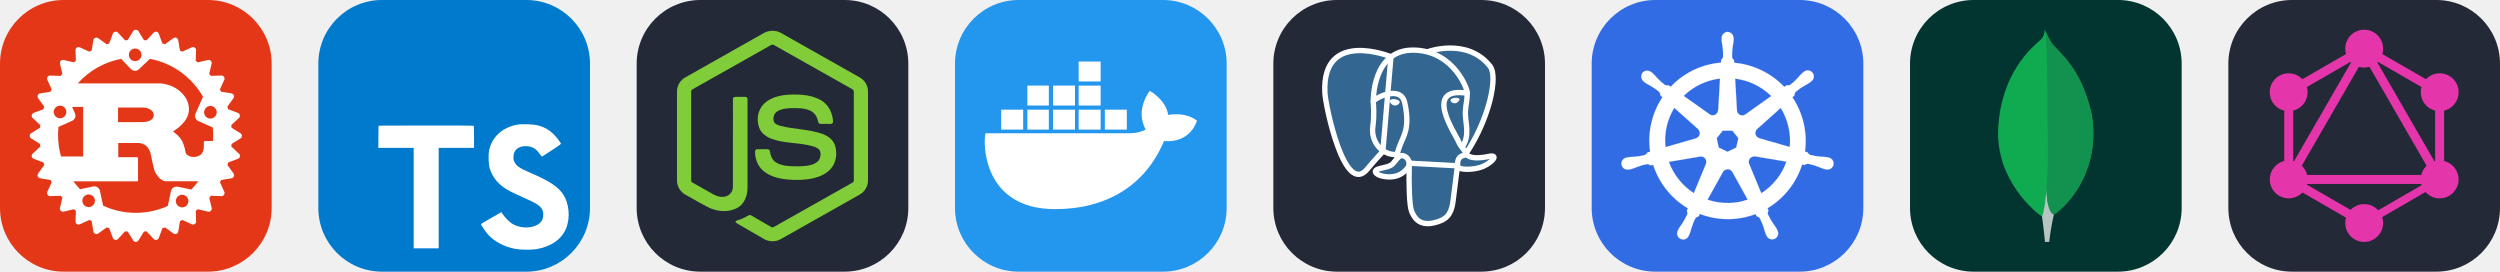
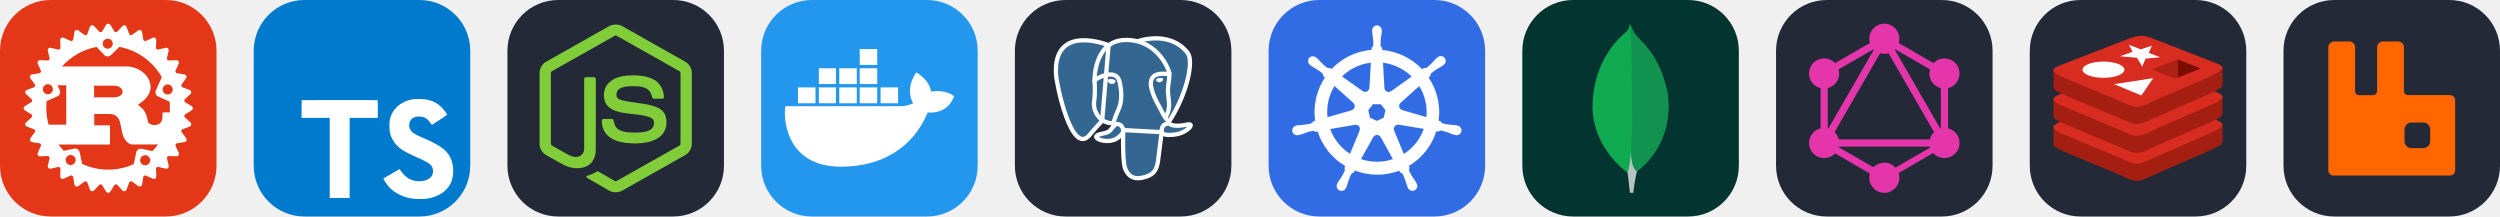
- <svg xmlns="http://www.w3.org/2000/svg" width="441.75" height="48" viewBox="0 0 2356 256" fill="none" version="1.1">
+ <svg xmlns="http://www.w3.org/2000/svg" width="554.25" height="48" viewBox="0 0 2956 256" fill="none" version="1.1">
  <g transform="translate(0, 0)">
    <svg width="256" height="256" fill="none" viewBox="0 0 256 256">
      <rect width="256" height="256" fill="#E43717" rx="60" />
      <path fill="#fff" d="M226.574 125.551L218.184 120.353C218.113 119.535 218.033 118.719 217.945 117.907L225.169 111.18C225.903 110.496 226.232 109.483 226.033 108.504C225.84 107.52 225.15 106.71 224.212 106.364L214.98 102.924C214.749 102.125 214.506 101.332 214.258 100.535L220.011 92.547C220.598 91.734 220.718 90.678 220.336 89.757C219.953 88.834 219.118 88.172 218.138 88.01L208.409 86.427C208.031 85.69 207.637 84.964 207.239 84.249L211.33 75.267C211.748 74.353 211.662 73.298 211.104 72.457C210.548 71.624 209.606 71.137 208.6 71.175L198.719 71.519C198.209 70.881 197.689 70.248 197.159 69.627L199.434 60.014C199.663 59.038 199.375 58.008 198.664 57.301C197.958 56.594 196.934 56.301 195.949 56.531L186.336 58.805C185.713 58.277 185.08 57.755 184.44 57.245L184.786 47.365C184.824 46.365 184.336 45.416 183.503 44.861C182.668 44.303 181.611 44.219 180.693 44.634L171.729 48.724C171.005 48.326 170.279 47.933 169.551 47.552L167.964 37.825C167.804 36.839 167.142 36.002 166.217 35.627C165.294 35.243 164.23 35.367 163.427 35.952L155.438 41.704C154.65 41.454 153.859 41.213 153.068 40.984L149.627 31.753C149.277 30.813 148.467 30.123 147.487 29.928C146.504 29.735 145.499 30.062 144.811 30.792L138.083 38.016C137.271 37.926 136.453 37.844 135.637 37.777L130.438 29.368C129.912 28.518 128.981 28 127.972 28C126.963 28 126.042 28.518 125.526 29.368L120.327 37.777C119.509 37.844 118.691 37.926 117.881 38.016L111.153 30.792C110.471 30.062 109.458 29.735 108.477 29.928C107.493 30.125 106.682 30.813 106.336 31.753L102.896 40.984C102.097 41.213 101.306 41.456 100.526 41.704L92.537 35.952C91.725 35.365 90.666 35.241 89.746 35.627C88.823 36.009 88.16 36.846 87.999 37.825L86.413 47.552C85.679 47.933 84.953 48.324 84.234 48.724L75.27 44.634C74.359 44.217 73.302 44.303 72.461 44.861C71.627 45.416 71.14 46.365 71.178 47.365L71.522 57.245C70.884 57.755 70.251 58.277 69.626 58.805L60.012 56.531C59.036 56.303 58.005 56.594 57.298 57.301C56.587 58.01 56.299 59.032 56.528 60.014L58.783 69.627C58.258 70.25 57.738 70.881 57.227 71.519L47.346 71.175C46.35 71.147 45.397 71.624 44.842 72.457C44.284 73.287 44.2 74.349 44.615 75.267L48.705 84.249C48.307 84.969 47.914 85.695 47.533 86.427L37.805 88.01C36.817 88.17 35.983 88.832 35.607 89.757C35.225 90.683 35.349 91.744 35.932 92.547L41.685 100.535C41.434 101.324 41.192 102.117 40.962 102.924L31.731 106.364C30.794 106.714 30.104 107.524 29.909 108.504C29.714 109.487 30.041 110.492 30.773 111.18L37.998 117.907C37.908 118.719 37.828 119.537 37.759 120.353L29.369 125.551C28.518 126.077 28 127.005 28 128.016C28 129.027 28.518 129.947 29.369 130.463L37.759 135.661C37.828 136.479 37.908 137.295 37.998 138.107L30.773 144.834C30.041 145.516 29.714 146.529 29.909 147.509C30.104 148.494 30.794 149.302 31.731 149.65L40.962 153.09C41.192 153.889 41.434 154.682 41.685 155.479L35.932 163.467C35.347 164.281 35.223 165.338 35.607 166.257C35.991 167.184 36.826 167.845 37.824 168.004L47.553 169.586C47.933 170.324 48.323 171.05 48.724 171.765L44.634 180.728C44.217 181.639 44.303 182.696 44.861 183.537C45.42 184.372 46.37 184.86 47.365 184.819L57.227 184.474C57.742 185.116 58.26 185.744 58.787 186.369L56.532 195.982C56.303 196.957 56.591 197.97 57.302 198.677C58.007 199.39 59.034 199.674 60.016 199.445L69.63 197.19C70.255 197.721 70.888 198.237 71.526 198.746L71.182 208.626C71.144 209.625 71.631 210.575 72.464 211.129C73.294 211.685 74.357 211.77 75.274 211.353L84.238 207.263C84.96 207.665 85.687 208.054 86.417 208.435L88.003 218.162C88.164 219.152 88.825 219.989 89.75 220.379C90.673 220.763 91.738 220.639 92.541 220.056L100.53 214.304C101.319 214.554 102.112 214.799 102.919 215.028L106.359 224.258C106.709 225.195 107.519 225.889 108.5 226.08C109.482 226.278 110.488 225.95 111.176 225.216L117.904 217.992C118.716 218.086 119.534 218.164 120.35 218.237L125.549 226.626C126.072 227.473 127.003 227.995 127.995 227.995C128.987 227.995 129.926 227.475 130.461 226.626L135.66 218.237C136.478 218.164 137.294 218.086 138.106 217.992L144.834 225.216C145.516 225.95 146.529 226.278 147.51 226.08C148.494 225.887 149.304 225.195 149.65 224.258L153.091 215.028C153.889 214.799 154.683 214.554 155.48 214.304L163.469 220.056C164.281 220.639 165.34 220.763 166.259 220.379C167.184 219.999 167.846 219.16 168.006 218.162L169.593 208.435C170.327 208.054 171.053 207.659 171.772 207.263L180.736 211.353C181.647 211.77 182.704 211.685 183.545 211.129C184.378 210.571 184.864 209.625 184.828 208.626L184.484 198.746C185.122 198.235 185.755 197.721 186.378 197.19L195.991 199.445C196.968 199.674 197.998 199.39 198.706 198.677C199.417 197.968 199.705 196.949 199.476 195.982L197.22 186.369C197.748 185.744 198.268 185.116 198.776 184.474L208.658 184.819C209.653 184.86 210.607 184.372 211.161 183.537C211.72 182.704 211.806 181.643 211.387 180.728L207.297 171.765C207.696 171.041 208.088 170.314 208.467 169.586L218.195 168.004C219.185 167.845 220.018 167.184 220.393 166.257C220.775 165.334 220.655 164.27 220.068 163.467L214.315 155.479C214.564 154.689 214.806 153.896 215.038 153.09L224.269 149.65C225.208 149.298 225.899 148.49 226.091 147.509C226.289 146.527 225.961 145.522 225.227 144.834L218.002 138.107C218.09 137.295 218.17 136.477 218.241 135.661L226.632 130.463C227.482 129.939 228 129.008 228 128.016C228 127.025 227.484 126.086 226.633 125.551H226.574ZM170.382 195.306C167.171 194.614 165.145 191.445 165.833 188.235C166.519 185.024 169.675 182.979 172.886 183.667C176.097 184.353 178.142 187.527 177.454 190.738C176.766 193.949 173.612 195.994 170.401 195.306H170.382ZM167.534 176.004C164.61 175.377 161.724 177.238 161.112 180.17L158.131 194.082C148.937 198.249 138.635 200.58 127.932 200.58C116.923 200.58 106.526 198.153 97.16 193.796L94.179 179.883C93.552 176.959 90.681 175.086 87.757 175.717L75.467 178.354C73.193 176.004 71.071 173.5 69.121 170.863H128.945C129.622 170.863 130.073 170.741 130.073 170.125V148.912C130.073 148.297 129.622 148.175 128.945 148.175H111.457V134.778H130.359C132.085 134.778 139.591 135.271 141.98 144.868C142.731 147.811 144.388 157.405 145.516 160.482C146.64 163.922 151.212 170.802 156.086 170.802H185.902C186.24 170.802 186.601 170.763 186.982 170.695C184.917 173.504 182.643 176.16 180.216 178.645L167.639 175.95L167.534 176.004ZM84.775 195.019C81.564 195.711 78.41 193.666 77.722 190.451C77.036 187.241 79.076 184.068 82.29 183.38C85.501 182.694 88.655 184.739 89.343 187.948C90.029 191.159 87.988 194.331 84.775 195.019ZM62.031 103.096C63.361 106.096 62.008 109.613 59.011 110.95C56.01 112.282 52.512 110.928 51.175 107.931C49.837 104.934 51.197 101.414 54.194 100.076C57.195 98.746 60.693 100.099 62.031 103.096ZM55.054 119.608L67.86 113.913C70.593 112.699 71.836 109.498 70.612 106.765L67.975 100.803H78.334V147.433H57.501C55.687 141.05 54.71 134.323 54.71 127.367C54.71 124.71 54.854 122.092 55.129 119.512L55.054 119.608ZM111.247 115.078V101.319H135.902C137.177 101.319 144.904 102.792 144.904 108.562C144.904 113.358 138.979 115.078 134.106 115.078H111.17H111.247ZM200.886 127.462C200.886 129.289 200.819 131.093 200.686 132.89H193.174C192.423 132.89 192.121 133.383 192.121 134.118V137.558C192.121 145.661 187.553 147.439 183.539 147.878C179.717 148.308 175.493 146.281 174.977 143.941C172.721 131.271 168.975 128.576 163.05 123.875C170.409 119.212 178.054 112.313 178.054 103.044C178.054 93.088 171.231 86.819 166.586 83.742C160.05 79.442 152.825 78.582 150.875 78.582H73.277C83.808 66.849 98.124 58.516 114.178 55.458L123.334 65.052C125.398 67.212 128.819 67.307 130.998 65.228L141.242 55.443C162.649 59.437 180.806 72.777 191.318 91.18L184.304 107.004C183.094 109.737 184.329 112.948 187.056 114.152L200.55 120.152C200.783 122.541 200.905 124.968 200.905 127.414L200.886 127.462ZM123.288 47.388C125.658 45.114 129.423 45.209 131.678 47.581C133.934 49.951 133.857 53.715 131.481 55.99C129.111 58.264 125.346 58.168 123.091 55.795C120.836 53.425 120.912 49.66 123.288 47.386V47.388ZM192.859 103.383C194.187 100.382 197.694 99.025 200.695 100.363C203.696 101.693 205.053 105.217 203.715 108.218C202.387 111.218 198.879 112.575 195.879 111.237C192.878 109.907 191.521 106.383 192.859 103.383Z" />
    </svg>
  </g>
  <g transform="translate(300, 0)">
    <svg width="256" height="256" fill="none" viewBox="0 0 256 256">
      <rect width="256" height="256" fill="#007ACC" rx="60" />
      <path fill="#fff" d="M56.611 128.849L56.53 139.333H73.19H89.85L89.85 186.673V234.012H101.635H113.419V186.673L113.419 139.333H130.079H146.739V129.052C146.739 123.363 146.618 118.609 146.455 118.487C146.333 118.325 126.056 118.243 101.472 118.284L56.733 118.406L56.611 128.849Z" />
      <path fill="#fff" d="M206.567 118.108C213.068 119.734 218.026 122.619 222.577 127.332C224.934 129.852 228.428 134.444 228.713 135.541C228.794 135.866 217.66 143.343 210.915 147.528C210.671 147.691 209.695 146.634 208.598 145.009C205.307 140.214 201.853 138.141 196.57 137.776C188.809 137.247 183.811 141.311 183.852 148.097C183.852 150.088 184.136 151.266 184.949 152.892C186.655 156.427 189.825 158.54 199.781 162.847C218.107 170.731 225.949 175.932 230.826 183.327C236.271 191.576 237.49 204.742 233.792 214.535C229.729 225.181 219.651 232.414 205.469 234.812C201.081 235.584 190.678 235.462 185.965 234.609C175.684 232.78 165.932 227.701 159.918 221.037C157.561 218.436 152.969 211.65 153.254 211.162C153.375 211 154.432 210.35 155.61 209.659C156.748 209.009 161.056 206.53 165.119 204.173L172.474 199.906L174.018 202.182C176.172 205.473 180.885 209.984 183.73 211.487C191.897 215.795 203.113 215.185 208.639 210.228C210.996 208.074 211.971 205.839 211.971 202.548C211.971 199.581 211.605 198.281 210.061 196.046C208.07 193.202 204.007 190.804 192.466 185.806C179.26 180.117 173.571 176.582 168.37 170.974C165.363 167.724 162.518 162.522 161.34 158.174C160.365 154.558 160.121 145.496 160.893 141.839C163.615 129.08 173.246 120.181 187.143 117.539C191.654 116.686 202.137 117.011 206.567 118.108Z" />
    </svg>
  </g>
  <g transform="translate(600, 0)">
    <svg width="256" height="256" fill="none" viewBox="0 0 256 256">
      <rect width="256" height="256" fill="#242938" rx="60" />
      <path fill="#81CD39" d="M119.878 31.116C124.797 28.301 131.203 28.288 136.117 31.116C160.839 45.086 185.569 59.033 210.287 73.011C214.937 75.63 218.046 80.804 217.999 86.161V170.206C218.034 175.785 214.617 181.083 209.712 183.642C185.071 197.535 160.442 211.444 135.805 225.337C130.786 228.207 124.251 227.986 119.387 224.88C112 220.598 104.6 216.336 97.212 212.058C95.702 211.158 94 210.442 92.934 208.978C93.877 207.708 95.562 207.55 96.931 206.995C100.014 206.014 102.847 204.44 105.679 202.913C106.396 202.423 107.27 202.611 107.957 203.049C114.274 206.671 120.536 210.399 126.874 213.986C128.226 214.767 129.595 213.73 130.751 213.086C154.931 199.419 179.141 185.805 203.318 172.134C204.214 171.703 204.709 170.752 204.636 169.771C204.653 142.046 204.64 114.317 204.645 86.592C204.747 85.478 204.103 84.455 203.096 83.999C178.541 70.17 153.997 56.321 129.446 42.488C128.575 41.889 127.426 41.888 126.554 42.484C102.002 56.321 77.464 70.183 52.912 84.011C51.909 84.468 51.236 85.475 51.355 86.592C51.36 114.317 51.355 142.046 51.355 169.775C51.268 170.756 51.801 171.687 52.691 172.109C59.242 175.824 65.802 179.513 72.358 183.216C76.052 185.203 80.586 186.385 84.656 184.862C88.246 183.574 90.763 179.909 90.695 176.097C90.729 148.534 90.678 120.967 90.72 93.408C90.631 92.184 91.791 91.173 92.981 91.288C96.129 91.267 99.281 91.246 102.429 91.297C103.743 91.267 104.647 92.585 104.485 93.817C104.472 121.555 104.519 149.293 104.464 177.03C104.472 184.423 101.435 192.467 94.597 196.084C86.174 200.447 75.762 199.522 67.44 195.338C60.236 191.742 53.36 187.498 46.284 183.646C41.366 181.101 37.966 175.782 38.001 170.207V86.161C37.949 80.693 41.182 75.425 45.976 72.844C70.613 58.941 95.246 45.026 119.878 31.116Z" />
      <path fill="#81CD39" d="M141.372 89.335C152.117 88.643 163.62 88.925 173.289 94.219C180.776 98.275 184.926 106.789 185.058 115.106C184.849 116.227 183.676 116.846 182.605 116.769C179.488 116.765 176.369 116.812 173.252 116.748C171.929 116.799 171.161 115.58 170.995 114.411C170.099 110.431 167.928 106.49 164.183 104.57C158.433 101.692 151.767 101.837 145.497 101.897C140.92 102.139 135.998 102.536 132.12 105.227C129.143 107.266 128.239 111.382 129.301 114.697C130.303 117.077 133.05 117.845 135.299 118.553C148.248 121.94 161.97 121.602 174.672 126.059C179.931 127.876 185.075 131.409 186.875 136.915C189.23 144.295 188.198 153.115 182.947 159.039C178.689 163.914 172.488 166.568 166.303 168.009C158.075 169.844 149.536 169.891 141.18 169.076C133.323 168.18 125.146 166.116 119.081 160.763C113.894 156.259 111.361 149.241 111.612 142.469C111.672 141.325 112.811 140.527 113.907 140.621C117.046 140.596 120.186 140.587 123.325 140.626C124.58 140.536 125.509 141.62 125.574 142.802C126.152 146.593 127.577 150.573 130.884 152.82C137.264 156.937 145.271 156.655 152.577 156.77C158.63 156.502 165.425 156.421 170.364 152.42C172.97 150.138 173.742 146.32 173.038 143.036C172.275 140.263 169.374 138.971 166.883 138.126C154.1 134.083 140.224 135.55 127.565 130.977C122.425 129.161 117.455 125.727 115.481 120.447C112.726 112.974 113.988 103.73 119.789 98.006C125.445 92.312 133.609 90.119 141.372 89.335V89.335" />
    </svg>
  </g>
  <g transform="translate(900, 0)">
    <svg width="256" height="256" fill="none" viewBox="0 0 256 256">
      <rect width="256" height="256" fill="#2396ED" rx="60" />
      <path fill="#fff" d="M141.187 122.123H161.904V103.379H141.187V122.123ZM116.525 122.123H137.241V103.379H116.525V122.123ZM92.355 122.123H113.072V103.379H92.355V122.123ZM68.186 122.123H88.409V103.379H68.186V122.123ZM43.523 122.123H64.24V103.379H43.523V122.123ZM68.186 99.433H88.409V80.69H68.186V99.433ZM92.355 99.433H113.072V80.69H92.355V99.433ZM116.525 99.433H137.241V80.69H116.525V99.433ZM116.525 76.744H137.241V58H116.525V76.744ZM228 113.738C228 113.738 219.121 105.352 200.871 108.312C198.898 94.007 183.607 85.622 183.607 85.622C183.607 85.622 169.303 102.886 179.661 122.123C176.702 123.603 171.769 125.576 164.37 125.576H28.726C26.259 134.948 26.259 197.097 94.328 197.097C143.16 197.097 179.661 174.408 196.925 132.974C222.574 134.948 228 113.738 228 113.738Z" />
    </svg>
  </g>
  <g transform="translate(1200, 0)">
    <svg width="256" height="256" fill="none" viewBox="0 0 256 256">
      <rect width="256" height="256" fill="#242938" rx="60" />
      <path fill="#336791" d="M203.48 148.688C183.16 152.878 181.684 145.995 181.684 145.995C203.15 114.143 212.129 73.713 204.38 63.82C183.259 36.82 146.689 49.596 146.077 49.927L145.88 49.962C141.414 49.066 136.873 48.592 132.317 48.548C123.12 48.408 116.145 50.96 110.844 54.975C110.844 54.975 45.608 28.102 48.645 88.774C49.292 101.684 67.138 186.509 88.442 160.845C96.289 151.409 103.812 143.484 103.812 143.484C107.539 145.966 112.018 147.232 116.708 146.775L117.073 146.466C116.966 147.681 117.016 148.905 117.221 150.108C111.737 156.239 113.354 157.315 102.385 159.572C91.29 161.857 97.815 165.928 102.062 166.997C107.223 168.291 119.162 170.119 127.234 158.827L126.91 160.113C129.062 161.836 130.566 171.314 130.313 179.906C130.06 188.499 129.891 194.391 131.579 199.003C133.266 203.616 134.954 213.98 149.368 210.956C161.413 208.376 167.649 201.675 168.528 190.524C169.147 182.592 170.539 183.759 170.638 176.672L171.763 173.311C173.049 162.553 171.973 159.087 179.391 160.704L181.198 160.866C186.662 161.112 193.813 159.987 198.003 158.039C207.038 153.849 212.396 146.845 203.487 148.688H203.48Z" />
      <path stroke="#fff" stroke-linecap="round" stroke-linejoin="round" stroke-width="5.034" d="M146.07 48.596C143.82 49.299 182.38 34.498 204.303 62.504C212.038 72.397 203.073 112.827 181.606 144.678M128.098 153.784C127.536 173.795 128.239 193.946 130.194 198.784C132.148 203.621 136.346 213.198 150.767 210.118C162.812 207.538 167.199 202.538 169.098 191.506L173.548 156.231L128.098 153.784ZM110.816 53.469C110.816 53.469 45.538 26.778 48.575 87.451C49.222 100.36 67.067 185.185 88.372 159.521C96.148 150.148 103.18 142.815 103.18 142.815L110.816 53.469Z" />
      <path stroke="#fff" stroke-linecap="round" stroke-linejoin="bevel" stroke-width="5.034" d="M181.613 144.664C181.613 144.664 183.02 151.555 203.41 147.35C212.319 145.508 206.954 152.511 197.926 156.702C190.515 160.147 173.893 161.026 173.619 156.28C172.916 144.01 182.366 147.737 181.684 144.664C181.065 141.894 176.832 139.18 174.048 132.402C171.608 126.495 140.579 81.144 182.654 87.873C184.201 87.556 171.685 47.795 132.31 47.218C92.935 46.642 94.18 95.628 94.18 95.628" />
      <path stroke="#fff" stroke-linejoin="round" stroke-width="5.034" d="M117.08 148.869C111.596 155 113.213 156.076 102.245 158.333C91.149 160.618 97.674 164.689 101.921 165.758C107.082 167.052 119.021 168.88 127.093 157.58C129.554 154.135 127.079 148.651 123.704 147.259C122.073 146.584 119.893 145.74 117.095 148.876L117.08 148.869Z" />
      <path stroke="#fff" stroke-linecap="round" stroke-linejoin="round" stroke-width="5.034" d="M116.722 148.763C116.159 145.156 117.903 140.874 119.766 135.854C122.565 128.331 129.02 120.807 123.859 96.922C120.013 79.133 94.187 93.216 94.187 95.628C94.187 98.04 95.354 107.863 93.765 119.288C91.677 134.209 103.257 146.823 116.588 145.536" />
      <path fill="#fff" stroke="#fff" stroke-width="1.68" d="M110.577 95.269C110.457 96.092 112.088 98.293 114.205 98.588C116.321 98.884 118.128 97.168 118.248 96.338C118.367 95.509 116.736 94.609 114.62 94.313C112.503 94.018 110.682 94.454 110.577 95.269V95.269Z" />
      <path fill="#fff" stroke="#fff" stroke-width=".837" d="M175.011 93.589C175.123 94.412 173.499 96.612 171.383 96.908C169.266 97.203 167.445 95.487 167.34 94.658C167.234 93.828 168.852 92.928 170.968 92.633C173.084 92.338 174.905 92.773 175.011 93.589Z" />
      <path stroke="#fff" stroke-linecap="round" stroke-linejoin="round" stroke-width="5.034" d="M182.577 87.887C182.928 94.356 181.184 98.75 180.959 105.634C180.636 115.632 185.727 127.079 178.055 138.54" />
    </svg>
  </g>
  <g transform="translate(1500, 0)">
    <svg width="256" height="256" fill="none" viewBox="0 0 256 256">
      <rect width="256" height="256" fill="#326CE5" rx="60" />
      <path fill="#fff" stroke="#fff" stroke-width=".11" d="M128.073 30C124.796 30.23 122.313 33.038 122.484 36.314V37.919C122.637 39.736 122.91 41.536 123.269 43.32C123.792 46.735 123.98 50.193 123.832 53.645C123.507 54.779 122.859 55.803 121.972 56.588L121.844 58.995C118.388 59.285 114.958 59.814 111.579 60.582C97.363 63.79 84.418 71.162 74.426 81.786L72.379 80.335C71.252 80.677 70.04 80.549 69.008 79.994C66.238 77.944 63.675 75.629 61.354 73.082C60.188 71.689 58.943 70.365 57.625 69.115L56.362 68.108C55.236 67.203 53.854 66.683 52.412 66.615C51.551 66.569 50.692 66.728 49.904 67.078C49.117 67.427 48.423 67.959 47.881 68.628C45.952 71.333 46.584 75.079 49.28 77.016L50.458 77.955C51.973 78.963 53.546 79.883 55.168 80.711C58.188 82.392 61.038 84.363 63.684 86.684C64.36 87.649 64.753 88.784 64.818 89.96L66.679 91.667C56.635 106.736 52.514 124.988 55.091 142.915L52.702 143.598C52.079 144.588 51.251 145.433 50.261 146.055C46.928 146.946 43.516 147.509 40.073 147.736C38.246 147.774 36.423 147.916 34.612 148.163L33.102 148.504H32.931C31.883 148.65 30.896 149.083 30.079 149.757C29.263 150.43 28.65 151.316 28.307 152.318C27.965 153.319 27.907 154.396 28.141 155.428C28.374 156.46 28.889 157.407 29.629 158.164C30.375 158.916 31.317 159.447 32.347 159.695C33.378 159.944 34.458 159.901 35.465 159.571H35.576L37.112 159.401C38.844 158.889 40.551 158.257 42.215 157.541C45.415 156.261 48.734 155.279 52.13 154.64C53.308 154.708 54.434 155.109 55.39 155.791L57.95 155.365C63.496 172.576 75.152 187.158 90.716 196.348L89.675 198.524C90.153 199.522 90.332 200.632 90.187 201.732C88.779 204.992 87.055 208.115 85.041 211.05C83.937 212.506 82.917 214.025 81.987 215.598L81.261 217.134C80.735 218.047 80.471 219.088 80.499 220.141C80.527 221.194 80.846 222.219 81.419 223.103C81.993 223.987 82.8 224.695 83.751 225.149C84.702 225.603 85.76 225.785 86.808 225.676C87.858 225.557 88.855 225.15 89.688 224.5C90.521 223.849 91.157 222.98 91.526 221.989L92.234 220.539C92.883 218.832 93.429 217.091 93.873 215.334C95.383 211.605 96.202 207.603 98.267 205.128C98.942 204.494 99.793 204.078 100.708 203.934L101.988 201.604C118.859 208.089 137.528 208.135 154.431 201.732L155.565 203.908C156.726 204.079 157.767 204.719 158.467 205.657C160.071 208.712 161.368 211.912 162.358 215.214C162.809 216.982 163.362 218.723 164.013 220.428L164.721 221.878C165.094 222.865 165.732 223.73 166.565 224.376C167.398 225.023 168.394 225.426 169.443 225.542C170.491 225.658 171.551 225.481 172.505 225.032C173.46 224.583 174.271 223.878 174.85 222.996C175.423 222.109 175.739 221.081 175.763 220.025C175.787 218.969 175.518 217.927 174.986 217.015L174.244 215.479C173.314 213.911 172.294 212.398 171.189 210.948C169.227 208.115 167.537 205.094 166.069 201.929C165.932 201.35 165.913 200.749 166.013 200.163C166.113 199.577 166.329 199.016 166.65 198.515C166.286 197.771 165.969 197.005 165.702 196.22C181.232 186.962 192.837 172.328 198.324 155.092L200.747 155.518C201.617 154.725 202.761 154.307 203.93 154.341C207.317 154.989 210.636 156.047 213.845 157.242C215.509 158.01 217.215 158.658 218.947 159.205C219.357 159.316 219.954 159.409 220.415 159.52H220.526C221.533 159.846 222.611 159.885 223.639 159.634C224.667 159.383 225.605 158.851 226.349 158.099C227.093 157.346 227.614 156.401 227.853 155.37C228.091 154.339 228.039 153.262 227.702 152.259C227.357 151.257 226.741 150.37 225.921 149.698C225.101 149.026 224.111 148.595 223.06 148.453L221.405 148.061C219.594 147.814 217.771 147.671 215.944 147.634C212.497 147.412 209.084 146.849 205.756 145.953C204.732 145.381 203.878 144.528 203.298 143.496L200.994 142.813C203.451 124.894 199.242 106.697 189.168 91.675L191.182 89.815C191.096 88.646 191.48 87.486 192.24 86.59C194.859 84.337 197.701 82.349 200.687 80.651C202.309 79.823 203.881 78.903 205.397 77.895L206.643 76.888C207.56 76.319 208.298 75.501 208.77 74.531C209.242 73.56 209.429 72.475 209.311 71.402C209.192 70.329 208.772 69.311 208.099 68.467C207.426 67.623 206.528 66.987 205.508 66.632C204.49 66.277 203.391 66.218 202.34 66.461C201.29 66.704 200.329 67.239 199.569 68.005L198.307 69.012C196.989 70.263 195.744 71.587 194.578 72.98C192.325 75.557 189.833 77.903 187.128 80.003C186.037 80.447 184.843 80.577 183.681 80.378L181.522 81.914C169.064 68.859 152.28 60.752 134.293 59.131C134.293 58.278 134.182 56.998 134.165 56.597C133.201 55.931 132.527 54.916 132.305 53.764C132.186 50.318 132.404 46.869 132.953 43.465C133.32 41.673 133.576 39.881 133.738 38.064V36.357C133.909 33.08 131.434 30.273 128.149 30.043L128.073 30ZM120.956 74.081L119.25 103.886H119.122C119.036 105.729 117.953 107.299 116.289 108.187C114.625 109.074 112.654 108.81 111.169 107.726L86.722 90.404C94.503 82.761 104.265 77.445 114.906 75.053C116.903 74.627 118.917 74.303 120.939 74.081H120.956ZM135.189 74.081C148.031 75.676 159.985 81.445 169.235 90.498L145.019 107.709C143.526 108.903 141.478 109.142 139.745 108.323C138.013 107.504 136.904 105.763 136.878 103.852L135.189 74.081ZM77.848 101.616L100.204 121.566V121.694C101.595 122.906 102.201 124.792 101.791 126.592C101.382 128.392 99.999 129.817 98.233 130.304V130.389L69.546 138.64C68.126 125.716 71.05 112.686 77.857 101.608L77.848 101.616ZM178.135 101.616C184.927 112.666 187.931 125.628 186.685 138.538L157.955 130.261V130.15C156.163 129.664 154.797 128.239 154.396 126.438C153.995 124.638 154.593 122.769 155.984 121.541L178.169 101.685L178.135 101.616ZM123.49 123.119H132.638L138.227 130.218L136.196 139.093L127.979 143.043L119.744 139.093L117.807 130.218L123.49 123.119ZM152.792 147.335C153.176 147.293 153.646 147.293 153.944 147.335L183.528 152.327C179.261 164.614 170.839 175.11 159.849 182.132L148.415 154.452C148.1 153.709 147.969 152.902 148.032 152.098C148.094 151.294 148.349 150.517 148.775 149.832C149.201 149.147 149.785 148.574 150.478 148.162C151.171 147.75 151.953 147.51 152.758 147.463L152.792 147.335ZM103.105 147.463C104.778 147.489 106.322 148.351 107.235 149.75C108.148 151.15 108.293 152.907 107.636 154.443V154.554L96.271 182.013C85.391 175.042 77.131 164.674 72.737 152.515L102.064 147.54C102.389 147.506 102.721 147.506 103.054 147.54L103.105 147.463ZM127.885 159.409C128.817 159.38 129.739 159.61 130.548 160.074C131.357 160.538 132.022 161.218 132.467 162.037H132.578L147.033 188.122L141.256 189.829C130.624 192.261 119.523 191.689 109.189 188.174L123.695 162.089C124.574 160.553 126.195 159.614 127.962 159.571L127.885 159.409Z" />
    </svg>
  </g>
  <g transform="translate(1800, 0)">
    <svg width="256" height="256" fill="none" viewBox="0 0 256 256">
      <rect width="256" height="256" fill="#023430" rx="60" />
      <path fill="#10AA50" d="M171.173 107.591C160.636 61.11 138.676 48.736 133.074 39.989C130.764 36.135 128.717 32.13 126.949 28C126.653 32.129 126.109 34.731 122.599 37.862C115.552 44.145 85.622 68.535 83.103 121.348C80.756 170.59 119.303 200.953 124.395 204.092C128.311 206.019 133.08 204.133 135.407 202.364C153.988 189.612 179.376 155.614 171.193 107.591" />
      <path fill="#B8C4C2" d="M128.545 177.871C127.575 190.059 126.88 197.141 124.416 204.106C124.416 204.106 126.033 215.709 127.169 228H131.188C132.147 219.345 133.61 210.753 135.572 202.268C130.369 199.708 128.745 188.566 128.545 177.871Z" />
      <path fill="#12924F" d="M135.565 202.275C130.307 199.846 128.786 188.469 128.552 177.871C129.852 160.388 130.231 142.849 129.688 125.326C129.412 116.132 129.818 40.168 127.423 29.046C129.062 32.813 130.949 36.466 133.074 39.982C138.676 48.736 160.643 61.11 171.173 107.591C179.376 155.532 154.126 189.44 135.565 202.275Z" />
    </svg>
  </g>
  <g transform="translate(2100, 0)">
    <svg width="256" height="256" fill="none" viewBox="0 0 256 256">
      <rect width="256" height="256" fill="#242938" rx="60" />
      <path fill="#E535AB" d="M47.862 176.192L55.204 180.431L136.997 38.766L129.655 34.527L47.862 176.192Z" />
      <path fill="#E535AB" d="M209.766 164.875H46.181V173.353H209.766V164.875Z" />
      <path fill="#E535AB" d="M49.418 169.637L131.241 216.879L135.48 209.537L53.657 162.295L49.418 169.637Z" />
      <path fill="#E535AB" d="M120.498 46.512L202.321 93.754L206.56 86.412L124.737 39.17L120.498 46.512Z" />
      <path fill="#E535AB" d="M49.44 86.38L53.679 93.722L135.503 46.48L131.264 39.138L49.44 86.38Z" />
      <path fill="#E535AB" d="M119.02 38.767L200.812 180.432L208.154 176.193L126.362 34.529L119.02 38.767Z" />
      <path fill="#E535AB" d="M61.145 80.758H52.667V175.242H61.145V80.758Z" />
      <path fill="#E535AB" d="M203.331 80.758H194.853V175.242H203.331V80.758Z" />
      <path fill="#E535AB" d="M126.095 206.877L129.798 213.291L200.962 172.203L197.259 165.79L126.095 206.877Z" />
      <path fill="#E535AB" d="M214.567 178C209.664 186.529 198.734 189.44 190.205 184.537C181.676 179.634 178.765 168.705 183.668 160.176C188.571 151.646 199.501 148.735 208.03 153.638C216.61 158.592 219.521 169.471 214.567 178Z" />
      <path fill="#E535AB" d="M72.279 95.824C67.376 104.353 56.446 107.265 47.917 102.362C39.388 97.459 36.477 86.529 41.38 78C46.283 69.471 57.212 66.56 65.742 71.463C74.271 76.417 77.182 87.295 72.279 95.824Z" />
      <path fill="#E535AB" d="M41.431 178C36.528 169.471 39.439 158.592 47.968 153.638C56.497 148.735 67.376 151.646 72.33 160.176C77.233 168.705 74.322 179.583 65.793 184.537C57.212 189.44 46.334 186.529 41.431 178Z" />
      <path fill="#E535AB" d="M183.719 95.824C178.816 87.295 181.727 76.417 190.256 71.463C198.786 66.56 209.664 69.471 214.618 78C219.521 86.529 216.61 97.408 208.081 102.362C199.552 107.265 188.622 104.353 183.719 95.824Z" />
      <path fill="#E535AB" d="M127.999 228C118.142 228 110.175 220.033 110.175 210.176C110.175 200.319 118.142 192.351 127.999 192.351C137.856 192.351 145.823 200.319 145.823 210.176C145.823 219.982 137.856 228 127.999 228Z" />
      <path fill="#E535AB" d="M127.999 63.649C118.142 63.649 110.175 55.681 110.175 45.824C110.175 35.967 118.142 28 127.999 28C137.856 28 145.823 35.967 145.823 45.824C145.823 55.681 137.856 63.649 127.999 63.649Z" />
    </svg>
  </g>
+   <g transform="translate(2400, 0)">
+     <svg width="256" height="256" fill="none" viewBox="0 0 256 256">
+       <rect width="256" height="256" fill="#242938" rx="60" />
+       <g clip-path="url(#clip0_7_218)">
+         <path fill="#A41E11" d="M220.161 174.468C209.488 180.035 154.204 202.765 142.434 208.899C130.663 215.034 124.126 214.976 114.826 210.532C105.526 206.089 46.694 182.326 36.09 177.257C30.788 174.722 28.01 172.591 28.01 170.576V150.36C28.01 150.36 104.609 133.685 116.978 129.247C129.348 124.809 133.627 124.65 144.157 128.505C154.687 132.359 217.606 143.711 228.003 147.523V167.459C228.003 169.458 225.607 171.7 220.172 174.479L220.161 174.468Z" />
+         <path fill="#D82C20" d="M220.162 154.246C209.488 159.813 154.204 182.543 142.434 188.677C130.663 194.812 124.126 194.753 114.826 190.31C105.526 185.867 46.695 162.103 36.09 157.035C25.486 151.966 25.274 148.483 35.682 144.405L116.973 112.932C129.338 108.5 133.622 108.335 144.151 112.19C154.681 116.045 209.632 137.916 220.024 141.786C230.416 145.657 230.824 148.732 220.151 154.299L220.162 154.246Z" />
+         <path fill="#A41E11" d="M220.161 141.5C209.488 147.067 154.204 169.797 142.434 175.931C130.663 182.066 124.126 182.007 114.826 177.564C105.526 173.121 46.694 149.357 36.09 144.289C30.788 141.754 28.01 139.623 28.01 137.608V117.391C28.01 117.391 104.609 100.716 116.978 96.279C129.348 91.841 133.627 91.682 144.157 95.536C154.687 99.391 217.606 110.743 228.003 114.555V134.491C228.003 136.489 225.607 138.732 220.172 141.51L220.161 141.5Z" />
+         <path fill="#D82C20" d="M220.162 121.283C209.488 126.85 154.204 149.58 142.434 155.715C130.663 161.849 124.126 161.791 114.826 157.348C105.526 152.904 46.695 129.141 36.09 124.072C25.486 119.003 25.274 115.52 35.682 111.442L116.973 79.975C129.338 75.537 133.622 75.378 144.151 79.233C154.681 83.087 209.632 104.963 220.034 108.765C230.437 112.567 230.835 115.711 220.162 121.278V121.283Z" />
+         <path fill="#A41E11" d="M220.161 107.312C209.488 112.879 154.204 135.609 142.434 141.749C130.663 147.889 124.126 147.825 114.826 143.382C105.526 138.939 46.694 115.175 36.09 110.106C30.788 107.572 28.01 105.441 28.01 103.426V83.198C28.01 83.198 104.609 66.524 116.978 62.086C129.348 57.648 133.627 57.489 144.157 61.343C154.687 65.198 217.606 76.55 228.003 80.362V100.298C228.003 102.297 225.607 104.539 220.172 107.318L220.161 107.312Z" />
+         <path fill="#D82C20" d="M220.162 87.09C209.488 92.657 154.204 115.387 142.434 121.522C130.663 127.656 124.126 127.598 114.826 123.155C105.526 118.712 46.695 94.948 36.09 89.879C25.486 84.81 25.274 81.327 35.682 77.25L116.973 45.782C129.338 41.344 133.622 41.185 144.151 45.04C154.681 48.894 209.632 70.77 220.034 74.572C230.437 78.374 230.835 81.518 220.162 87.085V87.09Z" />
+         <path fill="#fff" d="M132.996 78.755L126.729 68.337L106.719 66.534L121.65 61.147L117.169 52.876L131.146 58.337L144.326 54.021L140.763 62.568L154.199 67.605L136.872 69.408L132.996 78.755ZM99.614 99.497L145.954 92.382L131.957 112.911L99.614 99.497Z" />
+         <path fill="#fff" d="M87.123 92.016C100.803 92.016 111.894 87.717 111.894 82.414C111.894 77.111 100.803 72.812 87.123 72.812C73.442 72.812 62.352 77.111 62.352 82.414C62.352 87.717 73.442 92.016 87.123 92.016Z" />
+         <path fill="#7A0C00" d="M202.113 81.014L174.702 91.841L174.681 70.171L202.113 81.014Z" />
+         <path fill="#AD2115" d="M174.707 91.841L171.738 93.007L144.348 82.18L174.691 70.177L174.707 91.841Z" />
+       </g>
+       <defs>
+         <clipPath id="clip0_7_218">
+           <rect width="200" height="200" fill="#fff" transform="translate(28 28)" />
+         </clipPath>
+       </defs>
+     </svg>
+   </g>
+   <g transform="translate(2700, 0)">
+     <svg width="256" height="256" viewBox="0 0 256 256" fill="none">
+       <rect width="256" height="256" rx="60" fill="#242938" />
+       <path d="M196.813 112.43H146.955C145.753 112.43 144.601 111.953 143.751 111.103C142.901 110.254 142.423 109.102 142.423 107.901V55.966C142.423 52.12 139.303 49 135.457 49H117.659C113.81 49 110.692 52.12 110.692 55.966V107.587C110.692 110.265 108.526 112.442 105.846 112.453L89.507 112.531C86.805 112.546 84.61 110.354 84.615 107.656L84.716 55.977C84.725 52.126 81.604 49 77.75 49H59.967C56.118 49 53 52.12 53 55.966V201.392C53 204.808 55.769 207.576 59.185 207.576H196.813C200.231 207.576 203 204.808 203 201.392V118.615C203 115.198 200.231 112.43 196.813 112.43ZM173.432 167.032C173.432 171.509 169.801 175.14 165.321 175.14H151.256C146.776 175.14 143.144 171.509 143.144 167.032V152.974C143.144 148.496 146.776 144.866 151.256 144.866H165.321C169.801 144.866 173.432 148.496 173.432 152.974V167.032Z" fill="#FF6600" />
+     </svg>
+   </g>
</svg>
